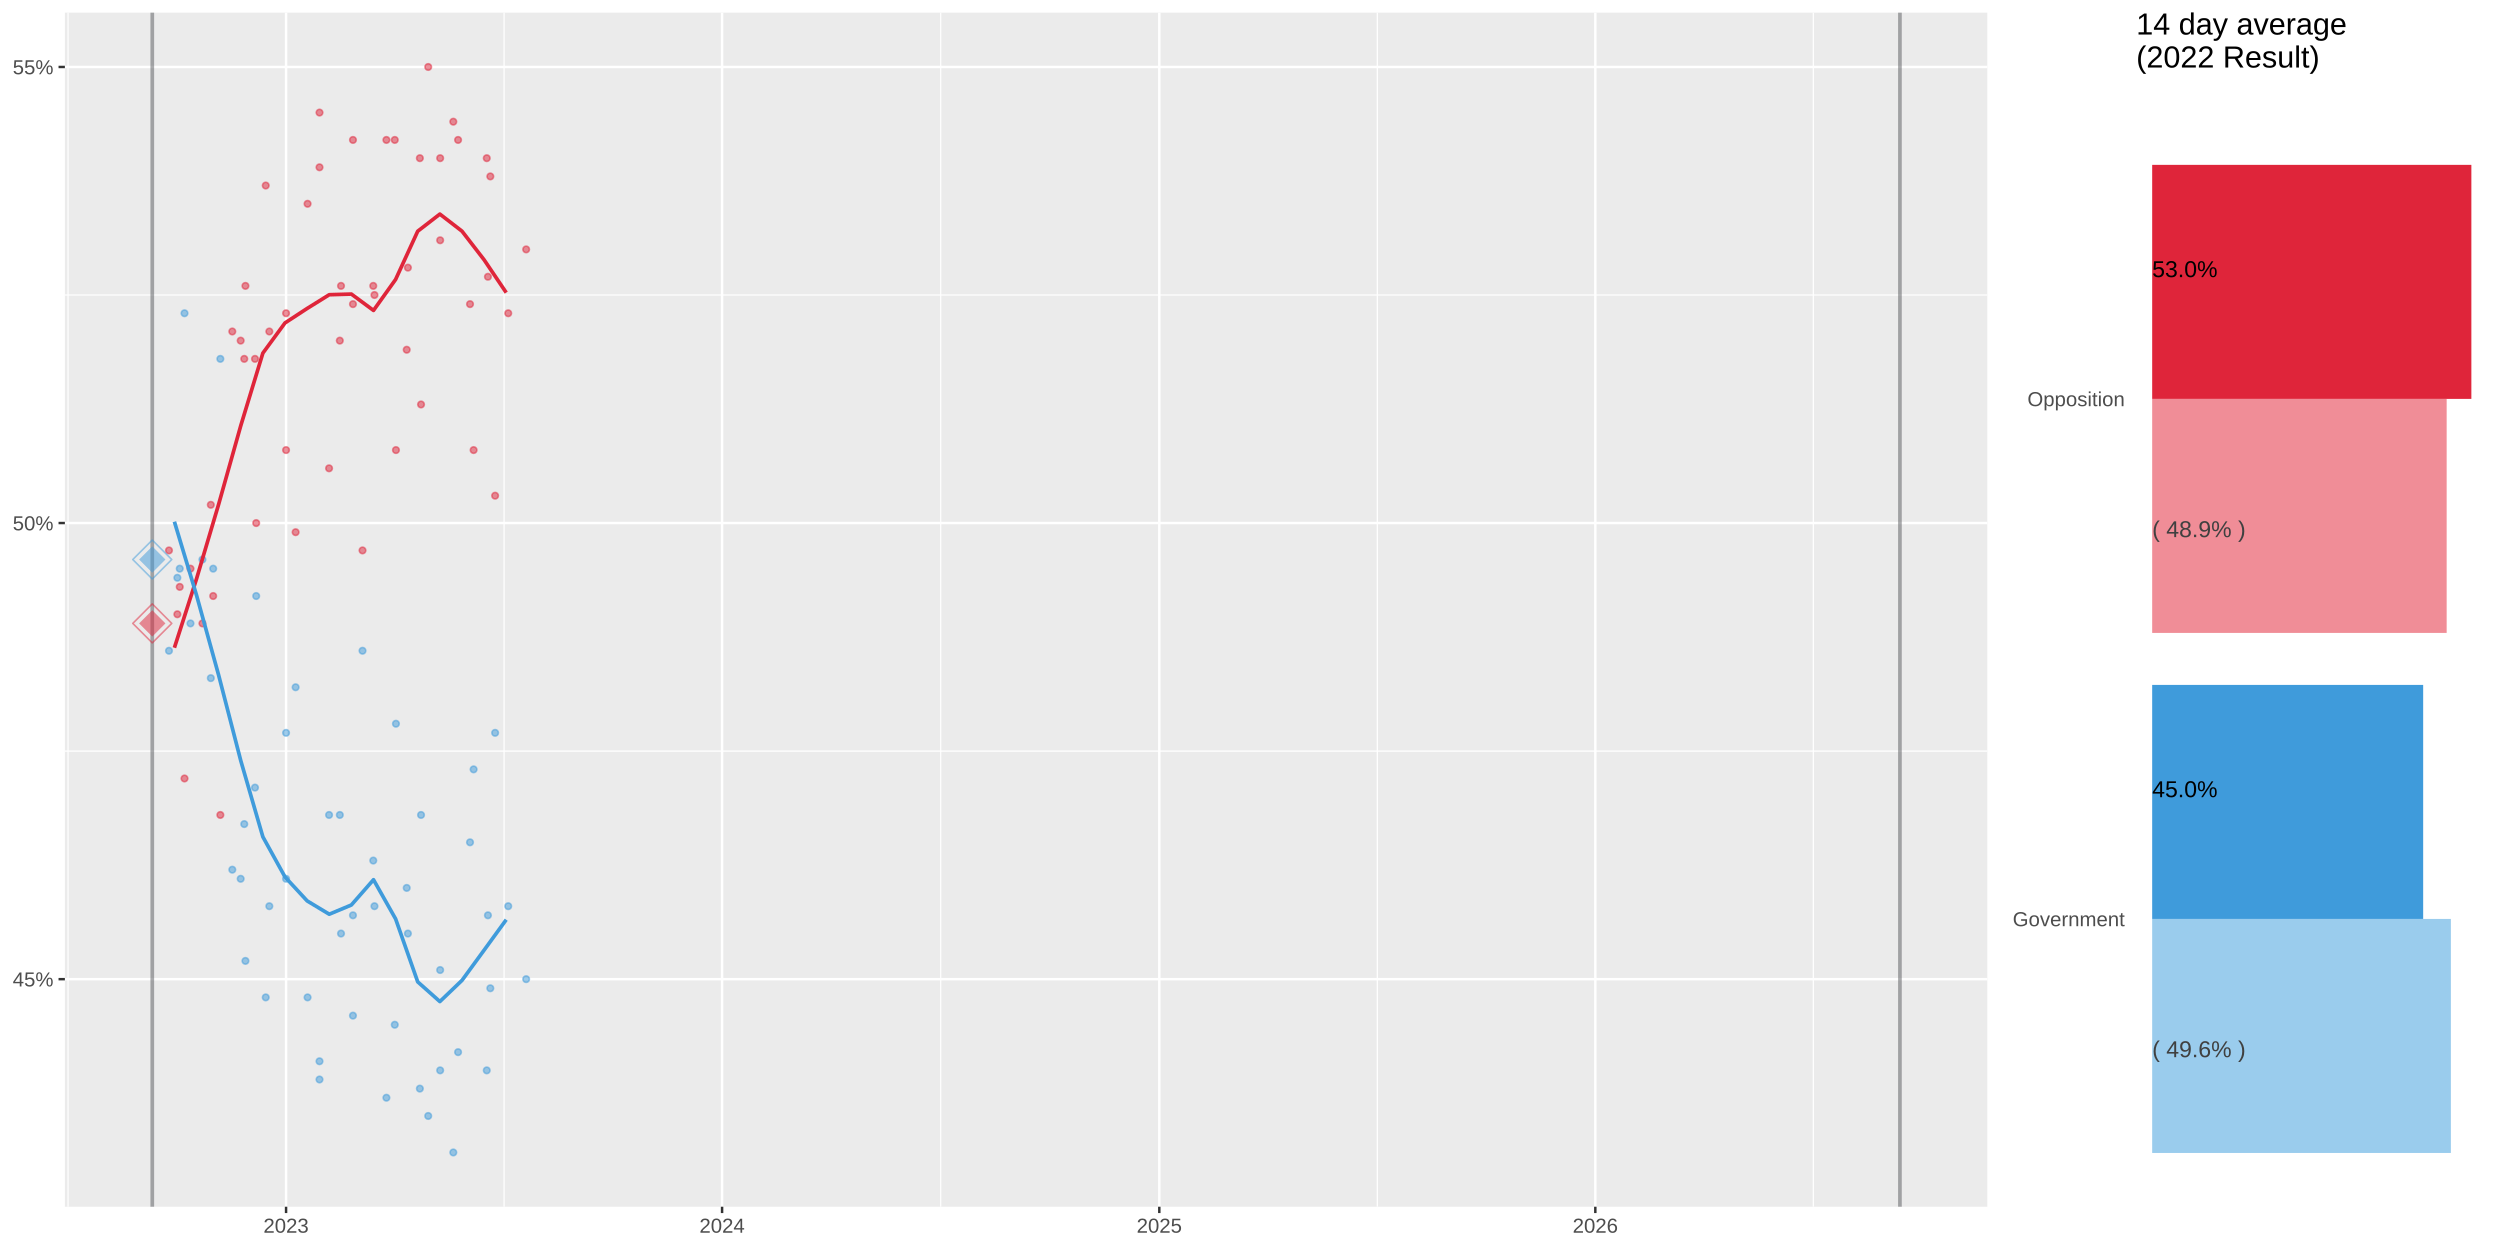
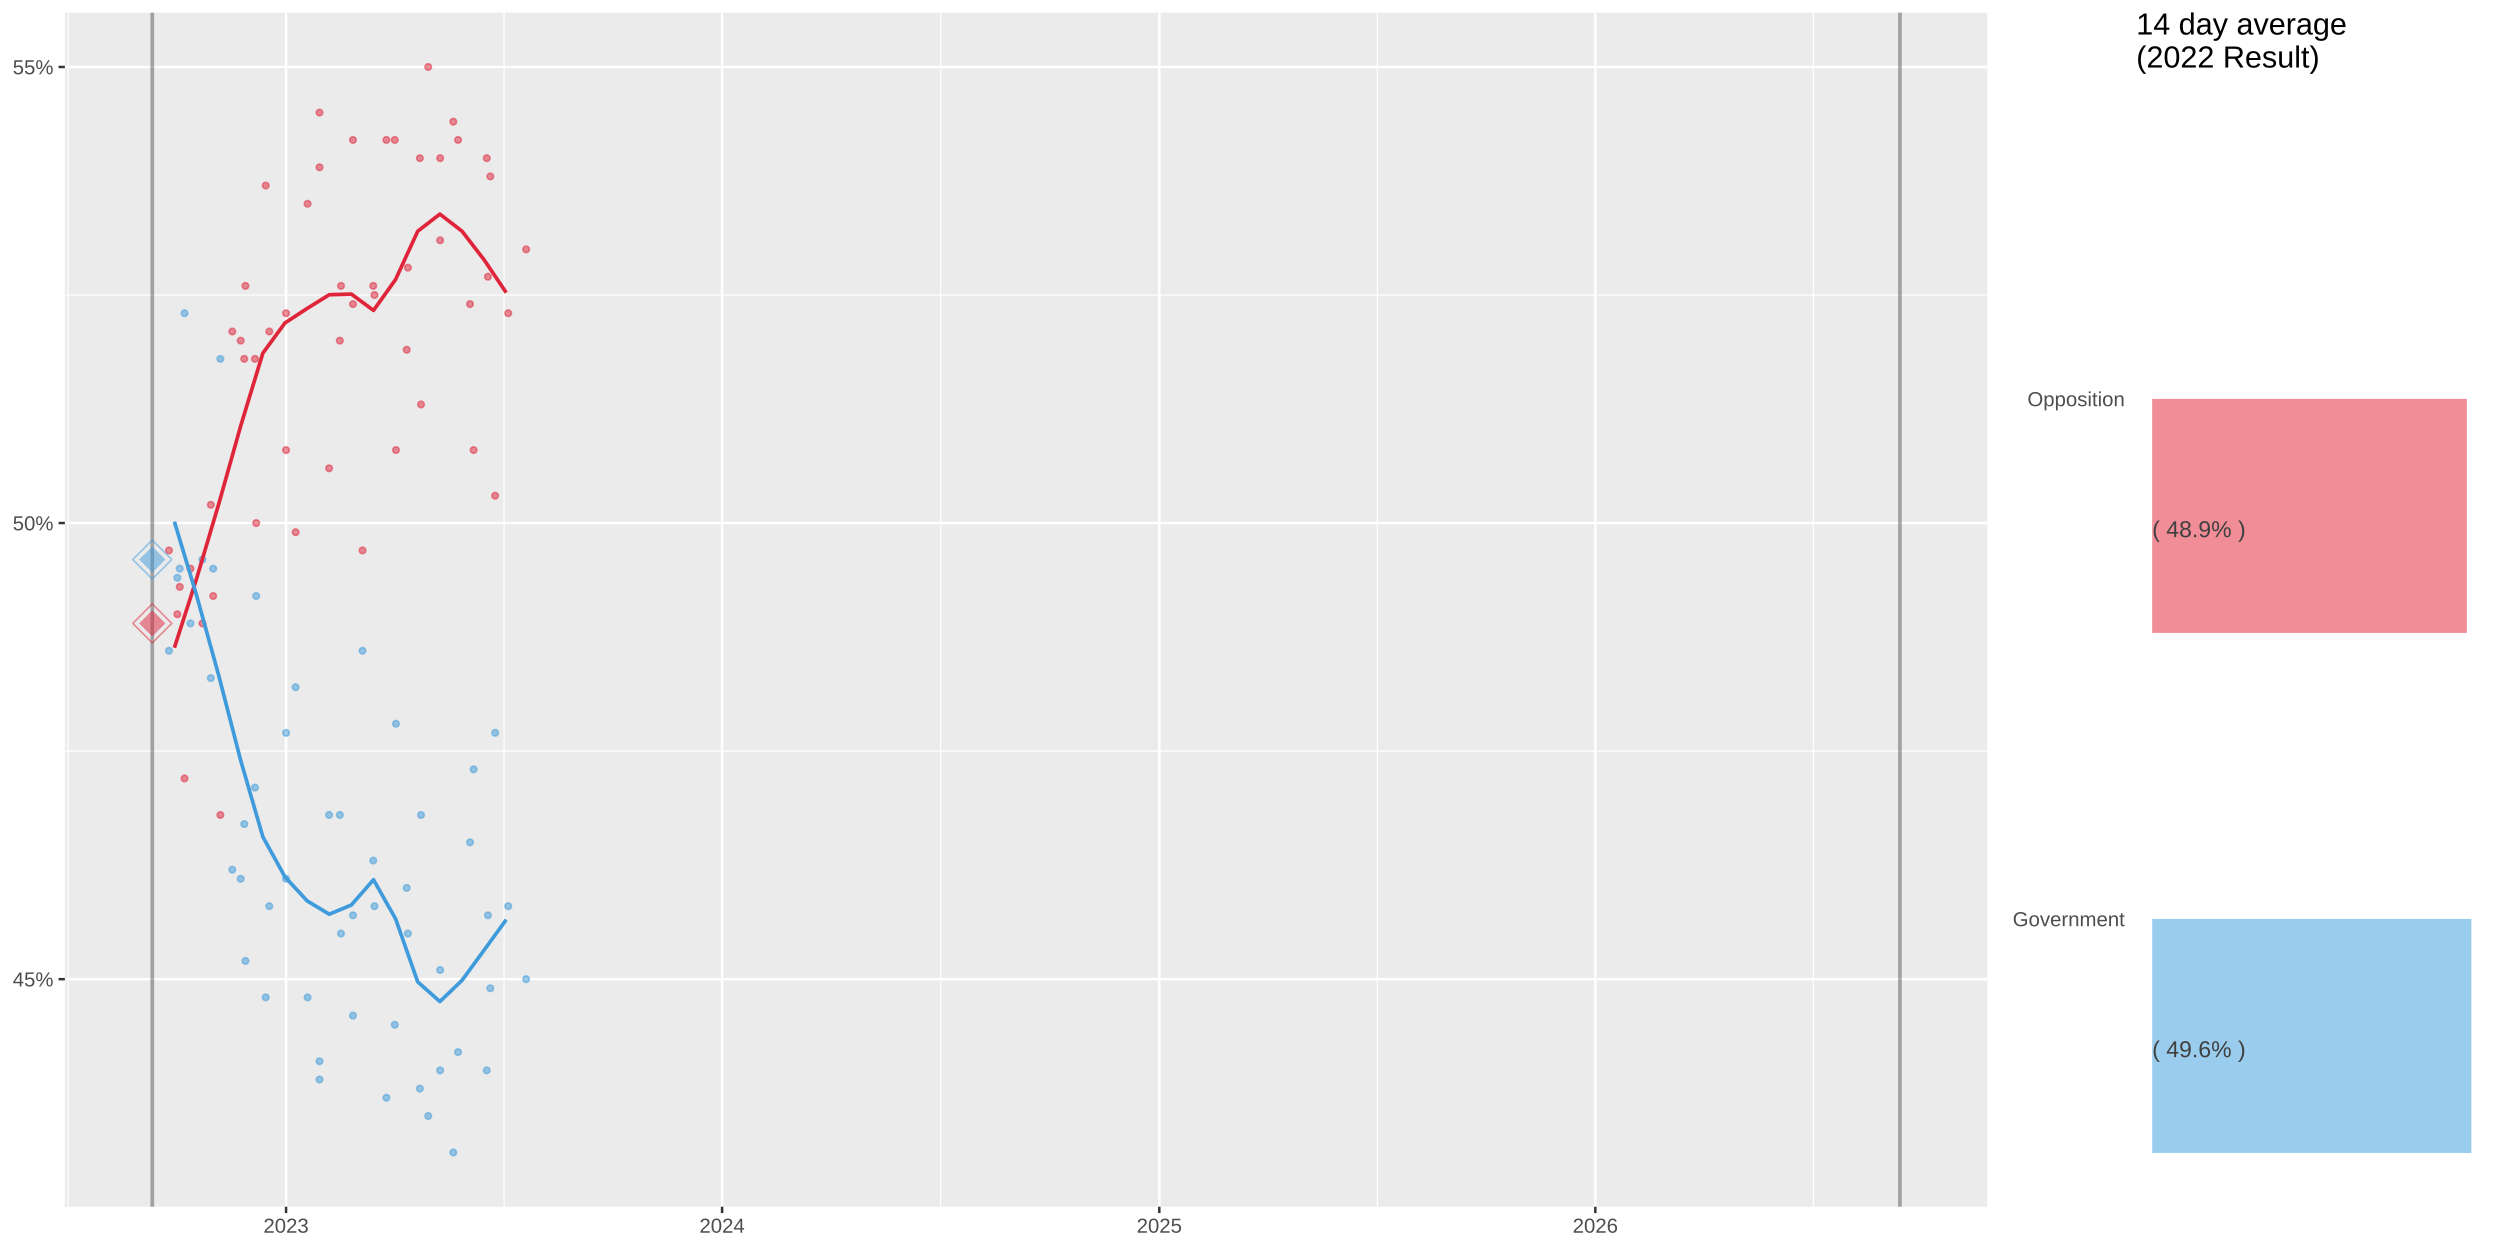
<svg xmlns="http://www.w3.org/2000/svg" class="svglite" width="1080.00pt" height="540.00pt" viewBox="0 0 1080.00 540.00">
  <defs>
    <style type="text/css">
    line, polyline, polygon, path, rect, circle {
      fill: none;
      stroke: #000000;
      stroke-linecap: round;
      stroke-linejoin: round;
      stroke-miterlimit: 10.00;
    }
    text {
      white-space: pre;
    }
  </style>
  </defs>
  <rect width="100%" height="100%" style="stroke: none; fill: none;" />
  <defs>
    <clipPath id="cpMC4wMHwxMDgwLjAwfDAuMDB8NTQwLjAw">
      <rect x="0.00" y="0.00" width="1080.00" height="540.00" />
    </clipPath>
  </defs>
  <g clip-path="url(#cpMC4wMHwxMDgwLjAwfDAuMDB8NTQwLjAw)">
</g>
  <defs>
    <clipPath id="cpMC4wMHw4NjQuMDB8MC4wMHw1NDAuMDA=">
      <rect x="0.00" y="0.00" width="864.00" height="540.00" />
    </clipPath>
  </defs>
  <g clip-path="url(#cpMC4wMHw4NjQuMDB8MC4wMHw1NDAuMDA=)">
    <rect x="0.00" y="0.00" width="864.00" height="540.00" style="stroke-width: 1.07; stroke: #FFFFFF; fill: #FFFFFF;" />
  </g>
  <g clip-path="url(#cpMC4wMHwxMDgwLjAwfDAuMDB8NTQwLjAw)">
</g>
  <defs>
    <clipPath id="cpMjguMDN8ODU4LjUyfDUuNDh8NTIxLjMx">
      <rect x="28.03" y="5.48" width="830.49" height="515.83" />
    </clipPath>
  </defs>
  <g clip-path="url(#cpMjguMDN8ODU4LjUyfDUuNDh8NTIxLjMx)">
    <rect x="28.03" y="5.48" width="830.49" height="515.83" style="stroke-width: 1.07; stroke: none; fill: #EBEBEB;" />
    <polyline points="28.03,324.47 858.52,324.47 " style="stroke-width: 0.53; stroke: #FFFFFF; stroke-linecap: butt;" />
    <polyline points="28.03,127.44 858.52,127.44 " style="stroke-width: 0.53; stroke: #FFFFFF; stroke-linecap: butt;" />
    <polyline points="29.40,521.31 29.40,5.48 " style="stroke-width: 0.53; stroke: #FFFFFF; stroke-linecap: butt;" />
    <polyline points="217.76,521.31 217.76,5.48 " style="stroke-width: 0.53; stroke: #FFFFFF; stroke-linecap: butt;" />
    <polyline points="406.38,521.31 406.38,5.48 " style="stroke-width: 0.53; stroke: #FFFFFF; stroke-linecap: butt;" />
    <polyline points="595.00,521.31 595.00,5.48 " style="stroke-width: 0.53; stroke: #FFFFFF; stroke-linecap: butt;" />
    <polyline points="783.36,521.31 783.36,5.48 " style="stroke-width: 0.53; stroke: #FFFFFF; stroke-linecap: butt;" />
    <polyline points="28.03,422.99 858.52,422.99 " style="stroke-width: 1.07; stroke: #FFFFFF; stroke-linecap: butt;" />
    <polyline points="28.03,225.96 858.52,225.96 " style="stroke-width: 1.07; stroke: #FFFFFF; stroke-linecap: butt;" />
    <polyline points="28.03,28.93 858.52,28.93 " style="stroke-width: 1.07; stroke: #FFFFFF; stroke-linecap: butt;" />
    <polyline points="123.58,521.31 123.58,5.48 " style="stroke-width: 1.07; stroke: #FFFFFF; stroke-linecap: butt;" />
    <polyline points="311.94,521.31 311.94,5.48 " style="stroke-width: 1.07; stroke: #FFFFFF; stroke-linecap: butt;" />
    <polyline points="500.82,521.31 500.82,5.48 " style="stroke-width: 1.07; stroke: #FFFFFF; stroke-linecap: butt;" />
    <polyline points="689.18,521.31 689.18,5.48 " style="stroke-width: 1.07; stroke: #FFFFFF; stroke-linecap: butt;" />
    <circle cx="227.30" cy="107.74" r="1.42" style="stroke-width: 0.71; stroke: #DF253A; stroke-opacity: 0.50; fill: #DF253A; fill-opacity: 0.50;" />
    <circle cx="219.56" cy="135.32" r="1.42" style="stroke-width: 0.71; stroke: #DF253A; stroke-opacity: 0.50; fill: #DF253A; fill-opacity: 0.50;" />
    <circle cx="213.89" cy="214.14" r="1.42" style="stroke-width: 0.71; stroke: #DF253A; stroke-opacity: 0.50; fill: #DF253A; fill-opacity: 0.50;" />
    <circle cx="211.82" cy="76.21" r="1.42" style="stroke-width: 0.71; stroke: #DF253A; stroke-opacity: 0.50; fill: #DF253A; fill-opacity: 0.50;" />
    <circle cx="210.79" cy="119.56" r="1.42" style="stroke-width: 0.71; stroke: #DF253A; stroke-opacity: 0.50; fill: #DF253A; fill-opacity: 0.50;" />
    <circle cx="210.28" cy="68.33" r="1.42" style="stroke-width: 0.71; stroke: #DF253A; stroke-opacity: 0.50; fill: #DF253A; fill-opacity: 0.50;" />
    <circle cx="204.60" cy="194.43" r="1.42" style="stroke-width: 0.71; stroke: #DF253A; stroke-opacity: 0.50; fill: #DF253A; fill-opacity: 0.50;" />
    <circle cx="203.05" cy="131.38" r="1.42" style="stroke-width: 0.71; stroke: #DF253A; stroke-opacity: 0.50; fill: #DF253A; fill-opacity: 0.50;" />
    <circle cx="197.89" cy="60.45" r="1.42" style="stroke-width: 0.71; stroke: #DF253A; stroke-opacity: 0.50; fill: #DF253A; fill-opacity: 0.50;" />
    <circle cx="195.83" cy="52.57" r="1.42" style="stroke-width: 0.71; stroke: #DF253A; stroke-opacity: 0.50; fill: #DF253A; fill-opacity: 0.50;" />
    <circle cx="190.15" cy="103.80" r="1.42" style="stroke-width: 0.71; stroke: #DF253A; stroke-opacity: 0.50; fill: #DF253A; fill-opacity: 0.50;" />
    <circle cx="190.15" cy="68.33" r="1.42" style="stroke-width: 0.71; stroke: #DF253A; stroke-opacity: 0.50; fill: #DF253A; fill-opacity: 0.50;" />
    <circle cx="184.99" cy="28.93" r="1.42" style="stroke-width: 0.71; stroke: #DF253A; stroke-opacity: 0.50; fill: #DF253A; fill-opacity: 0.50;" />
    <circle cx="181.89" cy="174.73" r="1.42" style="stroke-width: 0.71; stroke: #DF253A; stroke-opacity: 0.50; fill: #DF253A; fill-opacity: 0.50;" />
    <circle cx="181.38" cy="68.33" r="1.42" style="stroke-width: 0.71; stroke: #DF253A; stroke-opacity: 0.50; fill: #DF253A; fill-opacity: 0.50;" />
    <circle cx="176.22" cy="115.62" r="1.42" style="stroke-width: 0.71; stroke: #DF253A; stroke-opacity: 0.50; fill: #DF253A; fill-opacity: 0.50;" />
    <circle cx="175.70" cy="151.09" r="1.42" style="stroke-width: 0.71; stroke: #DF253A; stroke-opacity: 0.50; fill: #DF253A; fill-opacity: 0.50;" />
    <circle cx="171.05" cy="194.43" r="1.42" style="stroke-width: 0.71; stroke: #DF253A; stroke-opacity: 0.50; fill: #DF253A; fill-opacity: 0.50;" />
    <circle cx="170.54" cy="60.45" r="1.42" style="stroke-width: 0.71; stroke: #DF253A; stroke-opacity: 0.50; fill: #DF253A; fill-opacity: 0.50;" />
    <circle cx="166.93" cy="60.45" r="1.42" style="stroke-width: 0.71; stroke: #DF253A; stroke-opacity: 0.50; fill: #DF253A; fill-opacity: 0.50;" />
    <circle cx="161.77" cy="127.44" r="1.42" style="stroke-width: 0.71; stroke: #DF253A; stroke-opacity: 0.50; fill: #DF253A; fill-opacity: 0.50;" />
    <circle cx="161.25" cy="123.50" r="1.42" style="stroke-width: 0.71; stroke: #DF253A; stroke-opacity: 0.50; fill: #DF253A; fill-opacity: 0.50;" />
    <circle cx="156.61" cy="237.78" r="1.42" style="stroke-width: 0.71; stroke: #DF253A; stroke-opacity: 0.50; fill: #DF253A; fill-opacity: 0.50;" />
    <circle cx="152.48" cy="131.38" r="1.42" style="stroke-width: 0.71; stroke: #DF253A; stroke-opacity: 0.50; fill: #DF253A; fill-opacity: 0.50;" />
    <circle cx="152.48" cy="60.45" r="1.42" style="stroke-width: 0.71; stroke: #DF253A; stroke-opacity: 0.50; fill: #DF253A; fill-opacity: 0.50;" />
    <circle cx="147.32" cy="123.50" r="1.42" style="stroke-width: 0.71; stroke: #DF253A; stroke-opacity: 0.50; fill: #DF253A; fill-opacity: 0.50;" />
    <circle cx="146.80" cy="147.15" r="1.42" style="stroke-width: 0.71; stroke: #DF253A; stroke-opacity: 0.50; fill: #DF253A; fill-opacity: 0.50;" />
    <circle cx="142.16" cy="202.31" r="1.42" style="stroke-width: 0.71; stroke: #DF253A; stroke-opacity: 0.50; fill: #DF253A; fill-opacity: 0.50;" />
    <circle cx="138.03" cy="48.63" r="1.42" style="stroke-width: 0.71; stroke: #DF253A; stroke-opacity: 0.50; fill: #DF253A; fill-opacity: 0.50;" />
    <circle cx="138.03" cy="72.27" r="1.42" style="stroke-width: 0.71; stroke: #DF253A; stroke-opacity: 0.50; fill: #DF253A; fill-opacity: 0.50;" />
    <circle cx="123.58" cy="194.43" r="1.42" style="stroke-width: 0.71; stroke: #DF253A; stroke-opacity: 0.50; fill: #DF253A; fill-opacity: 0.50;" />
    <circle cx="132.87" cy="88.04" r="1.42" style="stroke-width: 0.71; stroke: #DF253A; stroke-opacity: 0.50; fill: #DF253A; fill-opacity: 0.50;" />
    <circle cx="127.71" cy="229.90" r="1.42" style="stroke-width: 0.71; stroke: #DF253A; stroke-opacity: 0.50; fill: #DF253A; fill-opacity: 0.50;" />
    <circle cx="123.58" cy="135.32" r="1.42" style="stroke-width: 0.71; stroke: #DF253A; stroke-opacity: 0.50; fill: #DF253A; fill-opacity: 0.50;" />
    <circle cx="116.35" cy="143.20" r="1.42" style="stroke-width: 0.71; stroke: #DF253A; stroke-opacity: 0.50; fill: #DF253A; fill-opacity: 0.50;" />
    <circle cx="114.80" cy="80.15" r="1.42" style="stroke-width: 0.71; stroke: #DF253A; stroke-opacity: 0.50; fill: #DF253A; fill-opacity: 0.50;" />
    <circle cx="110.68" cy="225.96" r="1.42" style="stroke-width: 0.71; stroke: #DF253A; stroke-opacity: 0.50; fill: #DF253A; fill-opacity: 0.50;" />
    <circle cx="110.16" cy="155.03" r="1.42" style="stroke-width: 0.71; stroke: #DF253A; stroke-opacity: 0.50; fill: #DF253A; fill-opacity: 0.50;" />
    <circle cx="106.03" cy="123.50" r="1.42" style="stroke-width: 0.71; stroke: #DF253A; stroke-opacity: 0.50; fill: #DF253A; fill-opacity: 0.50;" />
    <circle cx="105.52" cy="155.03" r="1.42" style="stroke-width: 0.71; stroke: #DF253A; stroke-opacity: 0.50; fill: #DF253A; fill-opacity: 0.50;" />
    <circle cx="103.97" cy="147.15" r="1.42" style="stroke-width: 0.71; stroke: #DF253A; stroke-opacity: 0.50; fill: #DF253A; fill-opacity: 0.50;" />
    <circle cx="100.35" cy="143.20" r="1.42" style="stroke-width: 0.71; stroke: #DF253A; stroke-opacity: 0.50; fill: #DF253A; fill-opacity: 0.50;" />
    <circle cx="95.19" cy="352.06" r="1.42" style="stroke-width: 0.71; stroke: #DF253A; stroke-opacity: 0.50; fill: #DF253A; fill-opacity: 0.50;" />
    <circle cx="92.10" cy="257.48" r="1.42" style="stroke-width: 0.71; stroke: #DF253A; stroke-opacity: 0.50; fill: #DF253A; fill-opacity: 0.50;" />
    <circle cx="91.07" cy="218.08" r="1.42" style="stroke-width: 0.71; stroke: #DF253A; stroke-opacity: 0.50; fill: #DF253A; fill-opacity: 0.50;" />
    <circle cx="87.45" cy="269.31" r="1.42" style="stroke-width: 0.71; stroke: #DF253A; stroke-opacity: 0.50; fill: #DF253A; fill-opacity: 0.50;" />
    <circle cx="82.29" cy="245.66" r="1.42" style="stroke-width: 0.71; stroke: #DF253A; stroke-opacity: 0.50; fill: #DF253A; fill-opacity: 0.50;" />
    <circle cx="79.71" cy="336.30" r="1.42" style="stroke-width: 0.71; stroke: #DF253A; stroke-opacity: 0.50; fill: #DF253A; fill-opacity: 0.50;" />
    <circle cx="77.65" cy="253.54" r="1.42" style="stroke-width: 0.71; stroke: #DF253A; stroke-opacity: 0.50; fill: #DF253A; fill-opacity: 0.50;" />
    <circle cx="76.62" cy="265.36" r="1.42" style="stroke-width: 0.71; stroke: #DF253A; stroke-opacity: 0.50; fill: #DF253A; fill-opacity: 0.50;" />
    <circle cx="73.00" cy="237.78" r="1.42" style="stroke-width: 0.71; stroke: #DF253A; stroke-opacity: 0.50; fill: #DF253A; fill-opacity: 0.50;" />
    <circle cx="227.30" cy="422.99" r="1.42" style="stroke-width: 0.71; stroke: #3F9BDB; stroke-opacity: 0.50; fill: #3F9BDB; fill-opacity: 0.50;" />
    <circle cx="219.56" cy="391.47" r="1.42" style="stroke-width: 0.71; stroke: #3F9BDB; stroke-opacity: 0.50; fill: #3F9BDB; fill-opacity: 0.50;" />
    <circle cx="213.89" cy="316.59" r="1.42" style="stroke-width: 0.71; stroke: #3F9BDB; stroke-opacity: 0.50; fill: #3F9BDB; fill-opacity: 0.50;" />
    <circle cx="211.82" cy="426.93" r="1.42" style="stroke-width: 0.71; stroke: #3F9BDB; stroke-opacity: 0.50; fill: #3F9BDB; fill-opacity: 0.50;" />
    <circle cx="210.79" cy="395.41" r="1.42" style="stroke-width: 0.71; stroke: #3F9BDB; stroke-opacity: 0.50; fill: #3F9BDB; fill-opacity: 0.50;" />
    <circle cx="210.28" cy="462.40" r="1.42" style="stroke-width: 0.71; stroke: #3F9BDB; stroke-opacity: 0.50; fill: #3F9BDB; fill-opacity: 0.50;" />
    <circle cx="204.60" cy="332.36" r="1.42" style="stroke-width: 0.71; stroke: #3F9BDB; stroke-opacity: 0.50; fill: #3F9BDB; fill-opacity: 0.50;" />
    <circle cx="203.05" cy="363.88" r="1.42" style="stroke-width: 0.71; stroke: #3F9BDB; stroke-opacity: 0.50; fill: #3F9BDB; fill-opacity: 0.50;" />
    <circle cx="197.89" cy="454.52" r="1.42" style="stroke-width: 0.71; stroke: #3F9BDB; stroke-opacity: 0.50; fill: #3F9BDB; fill-opacity: 0.50;" />
    <circle cx="195.83" cy="497.86" r="1.42" style="stroke-width: 0.71; stroke: #3F9BDB; stroke-opacity: 0.50; fill: #3F9BDB; fill-opacity: 0.50;" />
    <circle cx="190.15" cy="419.05" r="1.42" style="stroke-width: 0.71; stroke: #3F9BDB; stroke-opacity: 0.50; fill: #3F9BDB; fill-opacity: 0.50;" />
    <circle cx="190.15" cy="462.40" r="1.42" style="stroke-width: 0.71; stroke: #3F9BDB; stroke-opacity: 0.50; fill: #3F9BDB; fill-opacity: 0.50;" />
    <circle cx="184.99" cy="482.10" r="1.42" style="stroke-width: 0.71; stroke: #3F9BDB; stroke-opacity: 0.50; fill: #3F9BDB; fill-opacity: 0.50;" />
    <circle cx="181.89" cy="352.06" r="1.42" style="stroke-width: 0.71; stroke: #3F9BDB; stroke-opacity: 0.50; fill: #3F9BDB; fill-opacity: 0.50;" />
    <circle cx="181.38" cy="470.28" r="1.42" style="stroke-width: 0.71; stroke: #3F9BDB; stroke-opacity: 0.50; fill: #3F9BDB; fill-opacity: 0.50;" />
    <circle cx="176.22" cy="403.29" r="1.42" style="stroke-width: 0.71; stroke: #3F9BDB; stroke-opacity: 0.50; fill: #3F9BDB; fill-opacity: 0.50;" />
    <circle cx="175.70" cy="383.58" r="1.42" style="stroke-width: 0.71; stroke: #3F9BDB; stroke-opacity: 0.50; fill: #3F9BDB; fill-opacity: 0.50;" />
    <circle cx="171.05" cy="312.65" r="1.42" style="stroke-width: 0.71; stroke: #3F9BDB; stroke-opacity: 0.50; fill: #3F9BDB; fill-opacity: 0.50;" />
    <circle cx="170.54" cy="442.69" r="1.42" style="stroke-width: 0.71; stroke: #3F9BDB; stroke-opacity: 0.50; fill: #3F9BDB; fill-opacity: 0.50;" />
    <circle cx="166.93" cy="474.22" r="1.42" style="stroke-width: 0.71; stroke: #3F9BDB; stroke-opacity: 0.50; fill: #3F9BDB; fill-opacity: 0.50;" />
    <circle cx="161.77" cy="391.47" r="1.42" style="stroke-width: 0.71; stroke: #3F9BDB; stroke-opacity: 0.50; fill: #3F9BDB; fill-opacity: 0.50;" />
    <circle cx="161.25" cy="371.76" r="1.42" style="stroke-width: 0.71; stroke: #3F9BDB; stroke-opacity: 0.50; fill: #3F9BDB; fill-opacity: 0.50;" />
    <circle cx="156.61" cy="281.13" r="1.42" style="stroke-width: 0.71; stroke: #3F9BDB; stroke-opacity: 0.50; fill: #3F9BDB; fill-opacity: 0.50;" />
    <circle cx="152.48" cy="395.41" r="1.42" style="stroke-width: 0.71; stroke: #3F9BDB; stroke-opacity: 0.50; fill: #3F9BDB; fill-opacity: 0.50;" />
    <circle cx="152.48" cy="438.75" r="1.42" style="stroke-width: 0.71; stroke: #3F9BDB; stroke-opacity: 0.50; fill: #3F9BDB; fill-opacity: 0.50;" />
    <circle cx="147.32" cy="403.29" r="1.42" style="stroke-width: 0.71; stroke: #3F9BDB; stroke-opacity: 0.50; fill: #3F9BDB; fill-opacity: 0.50;" />
    <circle cx="146.80" cy="352.06" r="1.42" style="stroke-width: 0.71; stroke: #3F9BDB; stroke-opacity: 0.50; fill: #3F9BDB; fill-opacity: 0.50;" />
    <circle cx="142.16" cy="352.06" r="1.42" style="stroke-width: 0.71; stroke: #3F9BDB; stroke-opacity: 0.50; fill: #3F9BDB; fill-opacity: 0.50;" />
    <circle cx="138.03" cy="466.34" r="1.42" style="stroke-width: 0.71; stroke: #3F9BDB; stroke-opacity: 0.50; fill: #3F9BDB; fill-opacity: 0.50;" />
    <circle cx="138.03" cy="458.46" r="1.42" style="stroke-width: 0.71; stroke: #3F9BDB; stroke-opacity: 0.50; fill: #3F9BDB; fill-opacity: 0.50;" />
    <circle cx="123.58" cy="316.59" r="1.42" style="stroke-width: 0.71; stroke: #3F9BDB; stroke-opacity: 0.50; fill: #3F9BDB; fill-opacity: 0.50;" />
    <circle cx="132.87" cy="430.87" r="1.42" style="stroke-width: 0.71; stroke: #3F9BDB; stroke-opacity: 0.50; fill: #3F9BDB; fill-opacity: 0.50;" />
    <circle cx="127.71" cy="296.89" r="1.42" style="stroke-width: 0.71; stroke: #3F9BDB; stroke-opacity: 0.50; fill: #3F9BDB; fill-opacity: 0.50;" />
    <circle cx="123.58" cy="379.64" r="1.42" style="stroke-width: 0.71; stroke: #3F9BDB; stroke-opacity: 0.50; fill: #3F9BDB; fill-opacity: 0.50;" />
    <circle cx="116.35" cy="391.47" r="1.42" style="stroke-width: 0.71; stroke: #3F9BDB; stroke-opacity: 0.50; fill: #3F9BDB; fill-opacity: 0.50;" />
    <circle cx="114.80" cy="430.87" r="1.42" style="stroke-width: 0.71; stroke: #3F9BDB; stroke-opacity: 0.50; fill: #3F9BDB; fill-opacity: 0.50;" />
    <circle cx="110.68" cy="257.48" r="1.42" style="stroke-width: 0.71; stroke: #3F9BDB; stroke-opacity: 0.50; fill: #3F9BDB; fill-opacity: 0.50;" />
    <circle cx="110.16" cy="340.24" r="1.42" style="stroke-width: 0.71; stroke: #3F9BDB; stroke-opacity: 0.50; fill: #3F9BDB; fill-opacity: 0.50;" />
    <circle cx="106.03" cy="415.11" r="1.42" style="stroke-width: 0.71; stroke: #3F9BDB; stroke-opacity: 0.50; fill: #3F9BDB; fill-opacity: 0.50;" />
    <circle cx="105.52" cy="356.00" r="1.42" style="stroke-width: 0.71; stroke: #3F9BDB; stroke-opacity: 0.50; fill: #3F9BDB; fill-opacity: 0.50;" />
    <circle cx="103.97" cy="379.64" r="1.42" style="stroke-width: 0.71; stroke: #3F9BDB; stroke-opacity: 0.50; fill: #3F9BDB; fill-opacity: 0.50;" />
    <circle cx="100.35" cy="375.70" r="1.42" style="stroke-width: 0.71; stroke: #3F9BDB; stroke-opacity: 0.50; fill: #3F9BDB; fill-opacity: 0.50;" />
    <circle cx="95.19" cy="155.03" r="1.42" style="stroke-width: 0.71; stroke: #3F9BDB; stroke-opacity: 0.50; fill: #3F9BDB; fill-opacity: 0.50;" />
    <circle cx="92.10" cy="245.66" r="1.42" style="stroke-width: 0.71; stroke: #3F9BDB; stroke-opacity: 0.50; fill: #3F9BDB; fill-opacity: 0.50;" />
    <circle cx="91.07" cy="292.95" r="1.42" style="stroke-width: 0.71; stroke: #3F9BDB; stroke-opacity: 0.50; fill: #3F9BDB; fill-opacity: 0.50;" />
    <circle cx="87.45" cy="241.72" r="1.42" style="stroke-width: 0.71; stroke: #3F9BDB; stroke-opacity: 0.50; fill: #3F9BDB; fill-opacity: 0.50;" />
    <circle cx="82.29" cy="269.31" r="1.42" style="stroke-width: 0.71; stroke: #3F9BDB; stroke-opacity: 0.50; fill: #3F9BDB; fill-opacity: 0.50;" />
    <circle cx="79.71" cy="135.32" r="1.42" style="stroke-width: 0.71; stroke: #3F9BDB; stroke-opacity: 0.50; fill: #3F9BDB; fill-opacity: 0.50;" />
    <circle cx="77.65" cy="245.66" r="1.42" style="stroke-width: 0.71; stroke: #3F9BDB; stroke-opacity: 0.50; fill: #3F9BDB; fill-opacity: 0.50;" />
    <circle cx="76.62" cy="249.60" r="1.42" style="stroke-width: 0.71; stroke: #3F9BDB; stroke-opacity: 0.50; fill: #3F9BDB; fill-opacity: 0.50;" />
    <circle cx="73.00" cy="281.13" r="1.42" style="stroke-width: 0.71; stroke: #3F9BDB; stroke-opacity: 0.50; fill: #3F9BDB; fill-opacity: 0.50;" />
    <polyline points="75.34,279.82 84.89,250.09 94.45,217.87 104.01,183.90 113.56,152.54 123.12,139.50 132.68,133.26 142.23,127.32 151.79,127.04 161.35,134.10 170.90,120.73 180.46,99.88 190.02,92.49 199.58,99.87 209.13,112.24 218.69,126.42 " style="stroke-width: 1.60; stroke: #DF253A; stroke-linecap: butt;" />
    <polyline points="75.34,225.37 84.89,257.10 94.45,291.65 104.01,328.61 113.56,361.52 123.12,378.84 132.68,389.18 142.23,394.94 151.79,390.95 161.35,380.04 170.90,396.96 180.46,424.17 190.02,432.67 199.58,423.52 209.13,410.46 218.69,397.31 " style="stroke-width: 1.60; stroke: #3F9BDB; stroke-linecap: butt;" />
    <line x1="820.77" y1="521.31" x2="820.77" y2="5.48" style="stroke-width: 1.60; stroke: #56595C; stroke-opacity: 0.50; stroke-linecap: butt;" />
    <line x1="65.78" y1="521.31" x2="65.78" y2="5.48" style="stroke-width: 1.60; stroke: #56595C; stroke-opacity: 0.50; stroke-linecap: butt;" />
    <polygon points="60.09,269.31 65.78,263.62 71.47,269.31 65.78,274.99 " style="stroke-width: 0.71; stroke: none; fill: #DF253A; fill-opacity: 0.50;" />
    <polygon points="60.09,241.72 65.78,236.03 71.47,241.72 65.78,247.41 " style="stroke-width: 0.71; stroke: none; fill: #3F9BDB; fill-opacity: 0.50;" />
    <polygon points="57.36,269.31 65.78,260.88 74.20,269.31 65.78,277.73 " style="stroke-width: 0.71; stroke: #DF253A; stroke-opacity: 0.50;" />
    <polygon points="57.36,241.72 65.78,233.30 74.20,241.72 65.78,250.14 " style="stroke-width: 0.71; stroke: #3F9BDB; stroke-opacity: 0.50;" />
  </g>
  <g clip-path="url(#cpMC4wMHwxMDgwLjAwfDAuMDB8NTQwLjAw)">
    <text x="23.10" y="426.14" text-anchor="end" style="font-size: 8.80px;fill: #4D4D4D; font-family: &quot;Arial&quot;;" textLength="17.62px" lengthAdjust="spacingAndGlyphs">45%</text>
    <text x="23.10" y="229.11" text-anchor="end" style="font-size: 8.80px;fill: #4D4D4D; font-family: &quot;Arial&quot;;" textLength="17.62px" lengthAdjust="spacingAndGlyphs">50%</text>
    <text x="23.10" y="32.08" text-anchor="end" style="font-size: 8.80px;fill: #4D4D4D; font-family: &quot;Arial&quot;;" textLength="17.62px" lengthAdjust="spacingAndGlyphs">55%</text>
    <polyline points="25.29,422.99 28.03,422.99 " style="stroke-width: 1.07; stroke: #333333; stroke-linecap: butt;" />
    <polyline points="25.29,225.96 28.03,225.96 " style="stroke-width: 1.07; stroke: #333333; stroke-linecap: butt;" />
    <polyline points="25.29,28.93 28.03,28.93 " style="stroke-width: 1.07; stroke: #333333; stroke-linecap: butt;" />
    <polyline points="123.58,524.05 123.58,521.31 " style="stroke-width: 1.07; stroke: #333333; stroke-linecap: butt;" />
    <polyline points="311.94,524.05 311.94,521.31 " style="stroke-width: 1.07; stroke: #333333; stroke-linecap: butt;" />
    <polyline points="500.82,524.05 500.82,521.31 " style="stroke-width: 1.07; stroke: #333333; stroke-linecap: butt;" />
    <polyline points="689.18,524.05 689.18,521.31 " style="stroke-width: 1.07; stroke: #333333; stroke-linecap: butt;" />
    <text x="123.58" y="532.54" text-anchor="middle" style="font-size: 8.80px;fill: #4D4D4D; font-family: &quot;Arial&quot;;" textLength="19.58px" lengthAdjust="spacingAndGlyphs">2023</text>
    <text x="311.94" y="532.54" text-anchor="middle" style="font-size: 8.80px;fill: #4D4D4D; font-family: &quot;Arial&quot;;" textLength="19.58px" lengthAdjust="spacingAndGlyphs">2024</text>
    <text x="500.82" y="532.54" text-anchor="middle" style="font-size: 8.80px;fill: #4D4D4D; font-family: &quot;Arial&quot;;" textLength="19.58px" lengthAdjust="spacingAndGlyphs">2025</text>
    <text x="689.18" y="532.54" text-anchor="middle" style="font-size: 8.80px;fill: #4D4D4D; font-family: &quot;Arial&quot;;" textLength="19.58px" lengthAdjust="spacingAndGlyphs">2026</text>
  </g>
  <defs>
    <clipPath id="cpODY0LjAwfDEwODAuMDB8MC4wMHw1NDAuMDA=">
      <rect x="864.00" y="0.00" width="216.00" height="540.00" />
    </clipPath>
  </defs>
  <g clip-path="url(#cpODY0LjAwfDEwODAuMDB8MC4wMHw1NDAuMDA=)">
    <rect x="864.00" y="0.00" width="216.00" height="540.00" style="stroke-width: 1.07; stroke: #FFFFFF; fill: #FFFFFF;" />
  </g>
  <g clip-path="url(#cpMC4wMHwxMDgwLjAwfDAuMDB8NTQwLjAw)">
</g>
  <defs>
    <clipPath id="cpOTIyLjg1fDEwNzQuNTJ8MzcuNTJ8NTMxLjc4">
      <rect x="922.85" y="37.52" width="151.68" height="494.26" />
    </clipPath>
  </defs>
  <g clip-path="url(#cpOTIyLjg1fDEwNzQuNTJ8MzcuNTJ8NTMxLjc4)">
    <rect x="922.85" y="37.52" width="151.68" height="494.26" style="stroke-width: 1.07; stroke: #FFFFFF; fill: #FFFFFF;" />
-     <rect x="929.74" y="172.32" width="127.22" height="101.10" style="stroke-width: 1.07; stroke: none; stroke-linecap: butt; stroke-linejoin: miter; fill: #F08D97;" />
-     <rect x="929.74" y="396.98" width="129.04" height="101.10" style="stroke-width: 1.07; stroke: none; stroke-linecap: butt; stroke-linejoin: miter; fill: #9ACCED;" />
-     <rect x="929.74" y="71.22" width="137.89" height="101.10" style="stroke-width: 1.07; stroke: none; stroke-linecap: butt; stroke-linejoin: miter; fill: #DF253A;" />
-     <rect x="929.74" y="295.88" width="117.07" height="101.10" style="stroke-width: 1.07; stroke: none; stroke-linecap: butt; stroke-linejoin: miter; fill: #3F9BDB;" />
-     <text x="929.74" y="119.72" style="font-size: 9.96px; font-family: &quot;Arial&quot;;" textLength="28.22px" lengthAdjust="spacingAndGlyphs">53.0%</text>
-     <text x="929.74" y="344.38" style="font-size: 9.96px; font-family: &quot;Arial&quot;;" textLength="28.22px" lengthAdjust="spacingAndGlyphs">45.0%</text>
+     <rect x="929.74" y="172.32" width="135.94" height="101.10" style="stroke-width: 1.07; stroke: none; stroke-linecap: butt; stroke-linejoin: miter; fill: #F08D97;" />
+     <rect x="929.74" y="396.98" width="137.89" height="101.10" style="stroke-width: 1.07; stroke: none; stroke-linecap: butt; stroke-linejoin: miter; fill: #9ACCED;" />
    <text x="929.74" y="232.05" style="font-size: 9.96px;fill: #404040; font-family: &quot;Arial&quot;;" textLength="40.38px" lengthAdjust="spacingAndGlyphs">( 48.9% )</text>
    <text x="929.74" y="456.71" style="font-size: 9.96px;fill: #404040; font-family: &quot;Arial&quot;;" textLength="40.38px" lengthAdjust="spacingAndGlyphs">( 49.6% )</text>
  </g>
  <g clip-path="url(#cpMC4wMHwxMDgwLjAwfDAuMDB8NTQwLjAw)">
    <text x="917.91" y="400.13" text-anchor="end" style="font-size: 8.80px;fill: #4D4D4D; font-family: &quot;Arial&quot;;" textLength="48.43px" lengthAdjust="spacingAndGlyphs">Government</text>
    <text x="917.91" y="175.47" text-anchor="end" style="font-size: 8.80px;fill: #4D4D4D; font-family: &quot;Arial&quot;;" textLength="42.08px" lengthAdjust="spacingAndGlyphs">Opposition</text>
    <text x="922.85" y="14.93" style="font-size: 13.20px; font-family: &quot;Arial&quot;;" textLength="94.61px" lengthAdjust="spacingAndGlyphs">14 day average </text>
    <text x="922.85" y="29.18" style="font-size: 13.20px; font-family: &quot;Arial&quot;;" textLength="82.85px" lengthAdjust="spacingAndGlyphs"> (2022 Result)</text>
  </g>
</svg>
